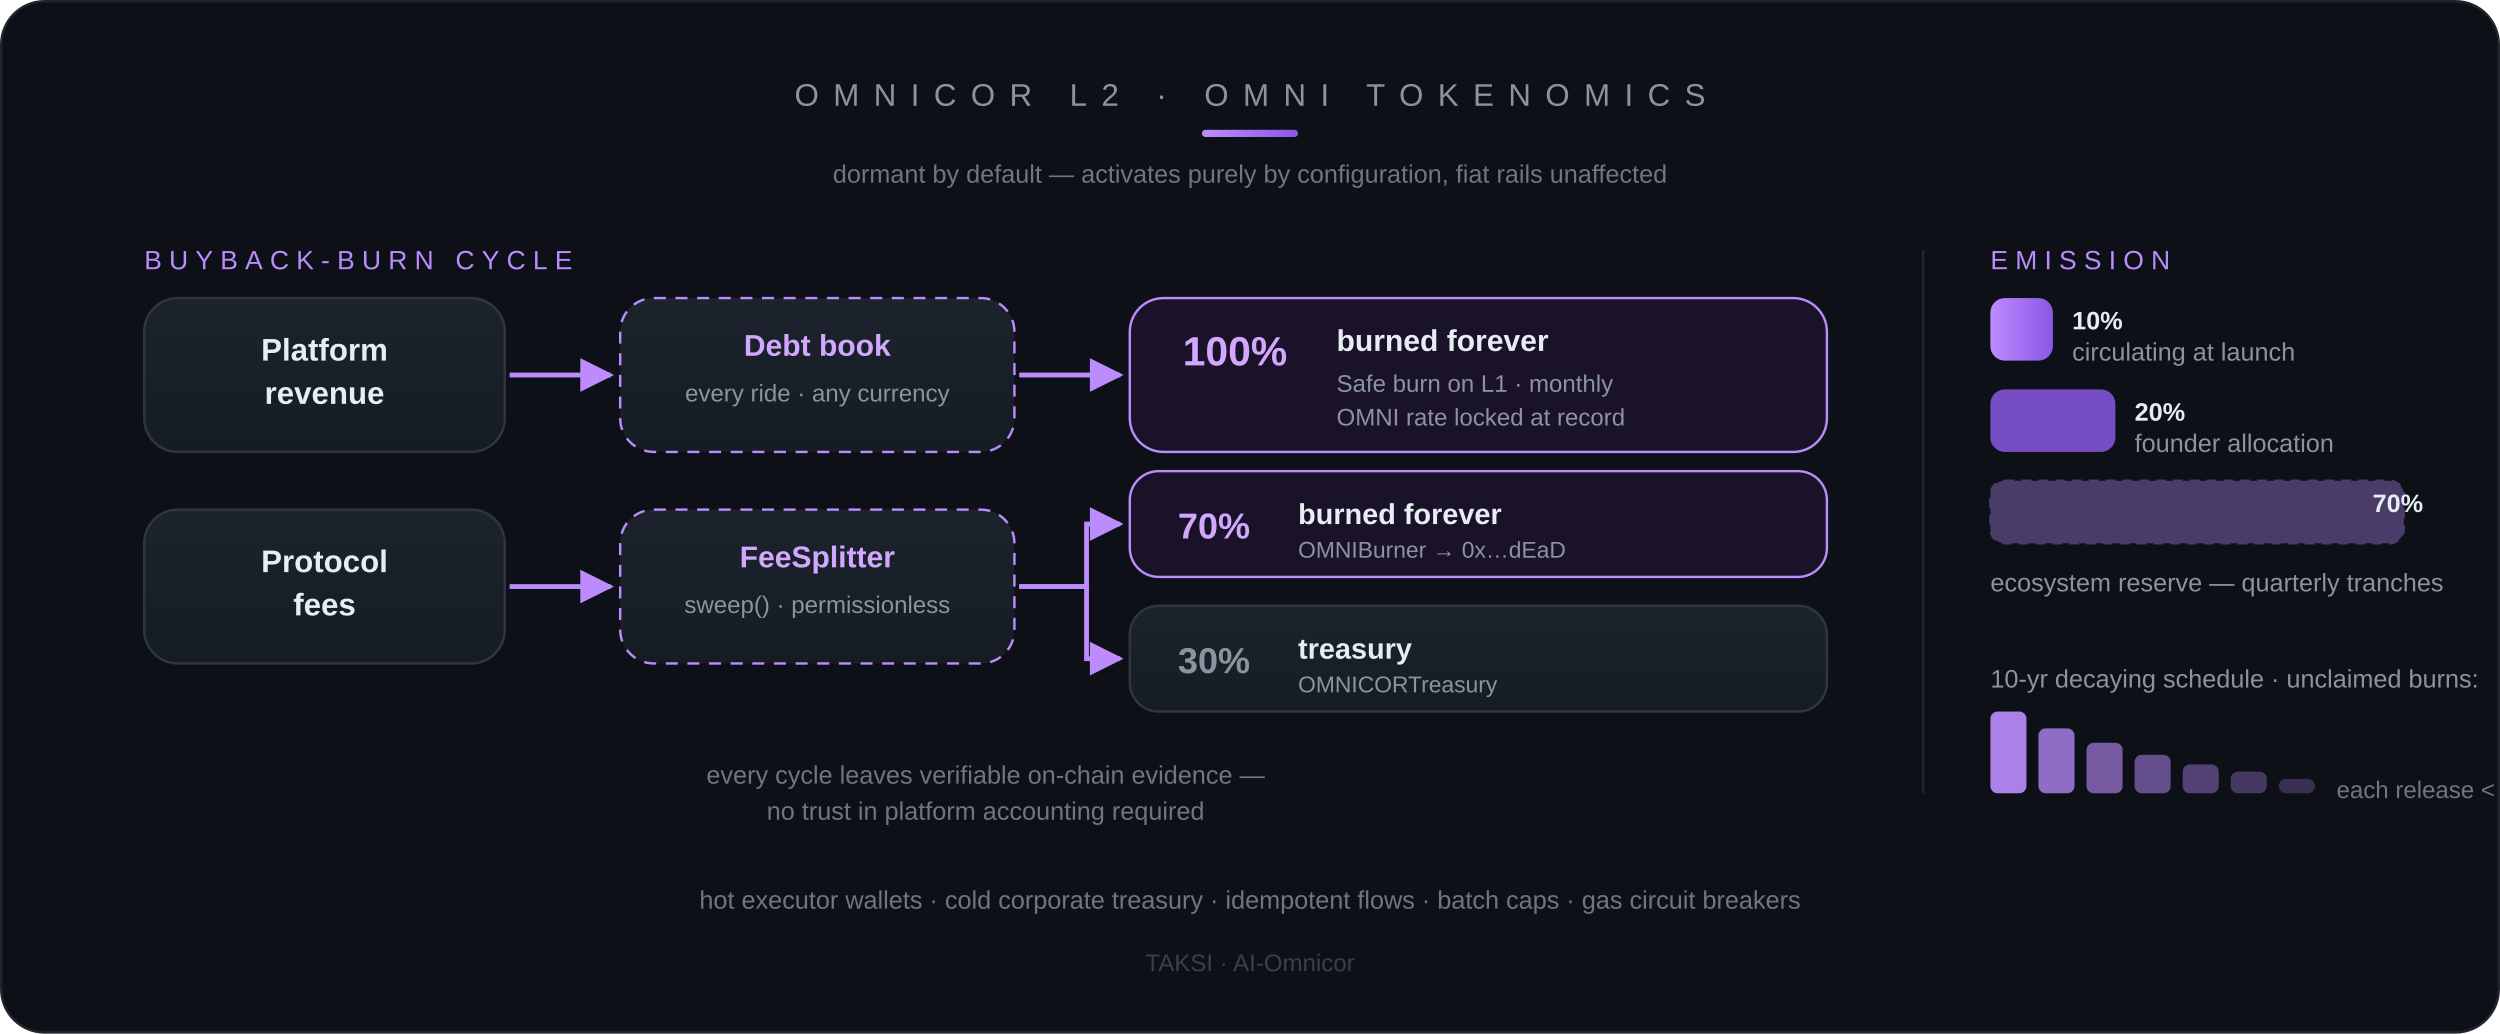
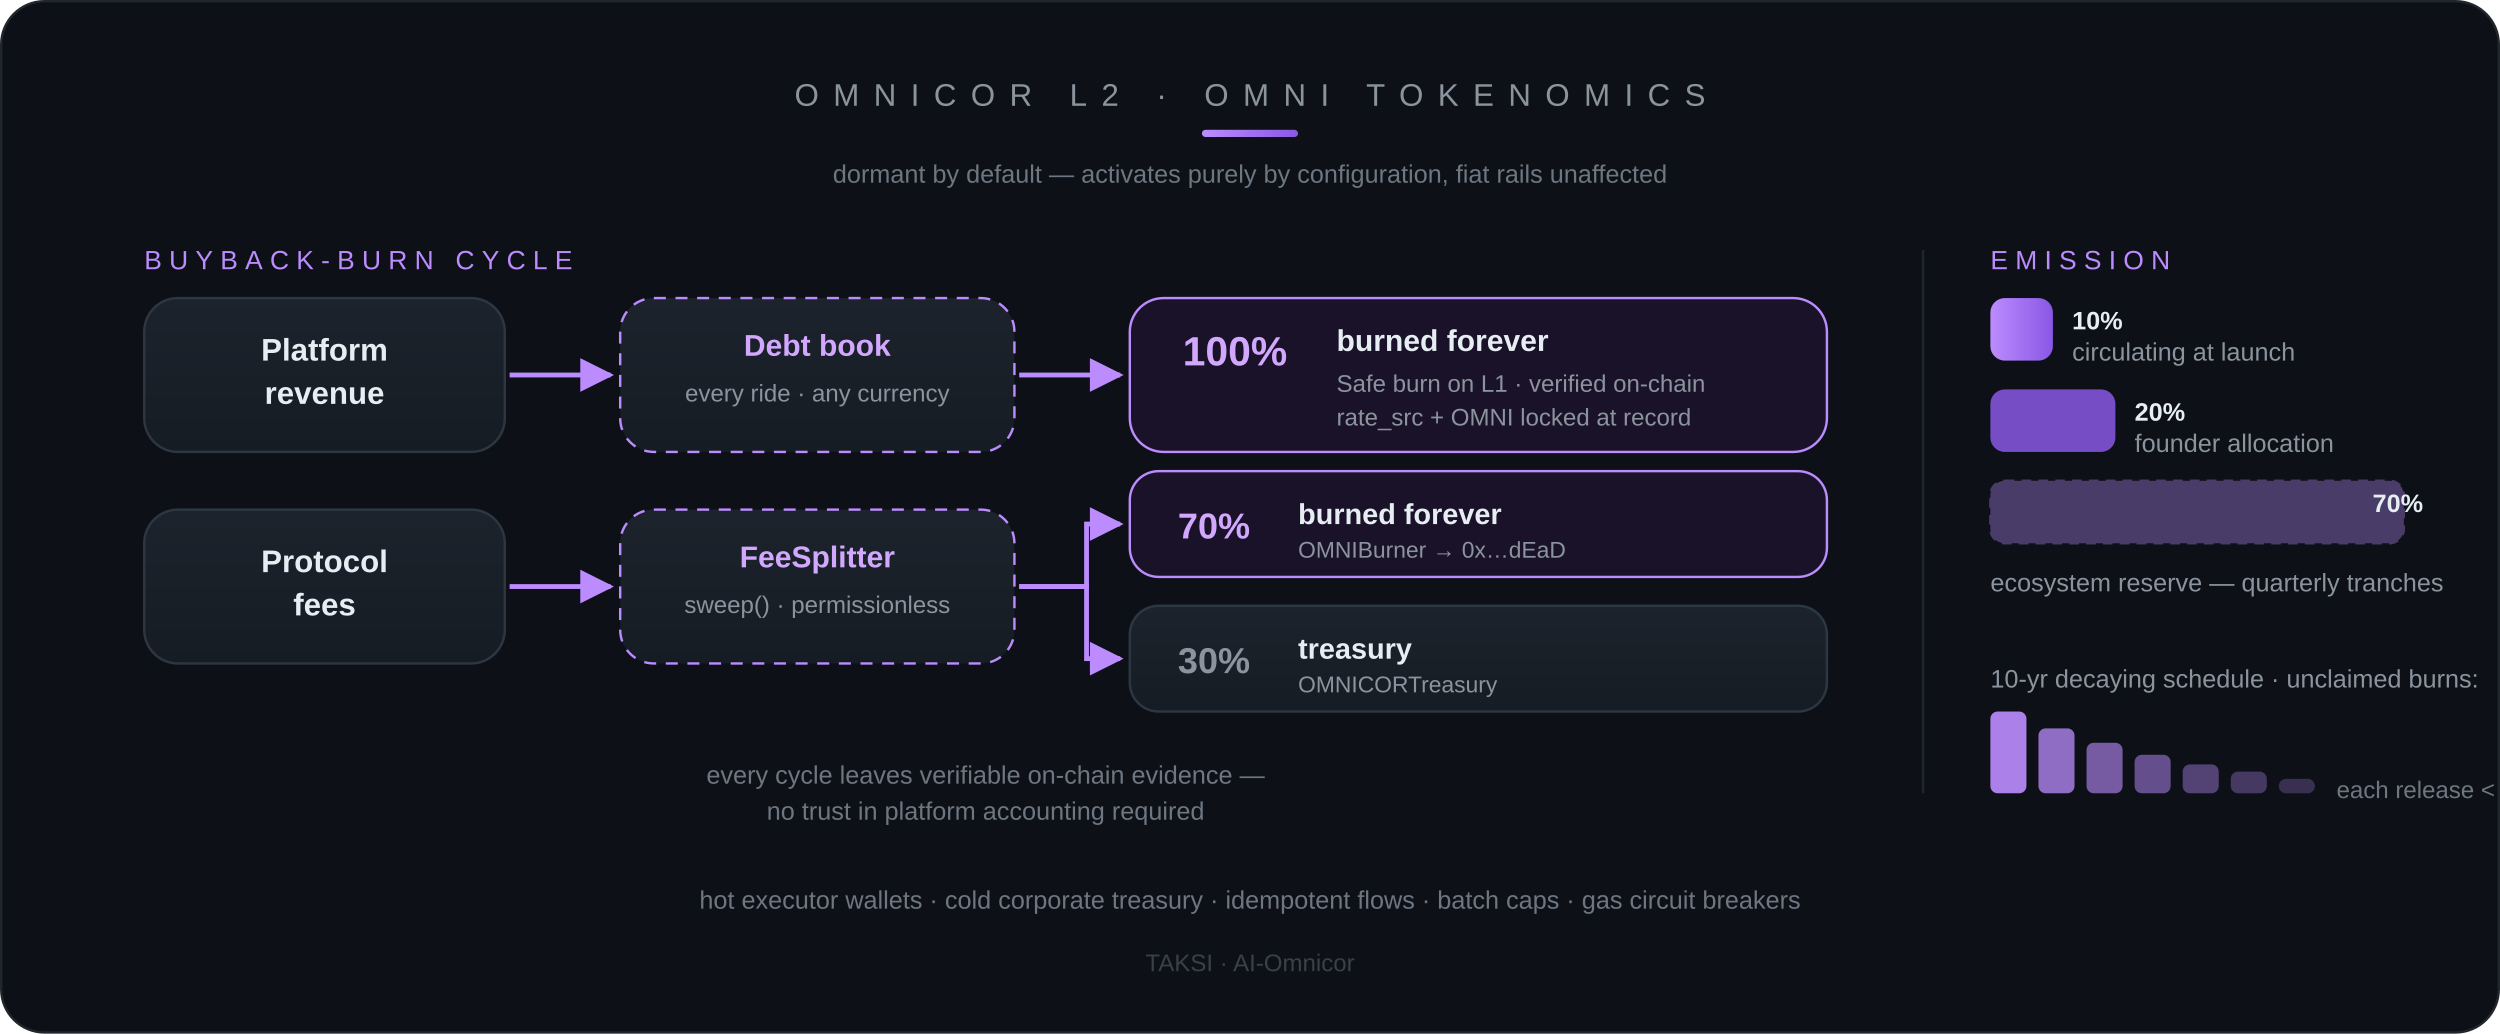
<svg xmlns="http://www.w3.org/2000/svg" width="1040" height="430" viewBox="0 0 1040 430" font-family="'Segoe UI', 'Helvetica Neue', Arial, sans-serif">
  <defs>
    <linearGradient id="ocCard" x1="0" y1="0" x2="0" y2="1">
      <stop offset="0" stop-color="#1C232C" />
      <stop offset="1" stop-color="#161C24" />
    </linearGradient>
    <linearGradient id="ocViolet" x1="0" y1="0" x2="1" y2="0">
      <stop offset="0" stop-color="#BC8CFF" />
      <stop offset="1" stop-color="#8957E5" />
    </linearGradient>
    <linearGradient id="ocGreen" x1="0" y1="0" x2="1" y2="0">
      <stop offset="0" stop-color="#2BD46B" />
      <stop offset="1" stop-color="#17A75A" />
    </linearGradient>
    <marker id="ocArrV" viewBox="0 0 10 10" refX="9" refY="5" markerWidth="7" markerHeight="7" orient="auto">
      <path d="M0,0 L10,5 L0,10 Z" fill="#BC8CFF" />
    </marker>
  </defs>
  <rect x="0.5" y="0.5" width="1039" height="429" rx="18" fill="#0D1117" stroke="#21262D" />
  <text x="520" y="44" text-anchor="middle" font-size="13" letter-spacing="6" fill="#8B949E">OMNICOR L2 · OMNI TOKENOMICS</text>
  <rect x="500" y="54" width="40" height="3" rx="1.5" fill="url(#ocViolet)" />
  <text x="520" y="76" text-anchor="middle" font-size="10.5" fill="#6E7681">dormant by default — activates purely by configuration, fiat rails unaffected</text>
  <text x="60" y="112" font-size="11" letter-spacing="3" fill="#BC8CFF">BUYBACK-BURN CYCLE</text>
  <g>
    <rect x="60" y="124" width="150" height="64" rx="14" fill="url(#ocCard)" stroke="#2D3742" />
    <text x="135" y="150" text-anchor="middle" font-size="13" font-weight="600" fill="#E6EDF3">Platform</text>
    <text x="135" y="168" text-anchor="middle" font-size="13" font-weight="600" fill="#E6EDF3">revenue</text>
  </g>
  <line x1="212" y1="156" x2="254" y2="156" stroke="#BC8CFF" stroke-width="2" marker-end="url(#ocArrV)" />
  <g>
    <rect x="258" y="124" width="164" height="64" rx="14" fill="url(#ocCard)" stroke="#BC8CFF" stroke-dasharray="5 4" />
    <text x="340" y="148" text-anchor="middle" font-size="12.5" font-weight="600" fill="#D2A8FF">Debt book</text>
    <text x="340" y="167" text-anchor="middle" font-size="10" fill="#8B949E">every ride · any currency</text>
  </g>
  <line x1="424" y1="156" x2="466" y2="156" stroke="#BC8CFF" stroke-width="2" marker-end="url(#ocArrV)" />
  <g>
    <rect x="470" y="124" width="290" height="64" rx="14" fill="#1A1228" stroke="#BC8CFF" />
    <text x="492" y="152" font-size="17" font-weight="700" fill="#D2A8FF">100%</text>
    <text x="556" y="146" font-size="12.5" font-weight="600" fill="#E6EDF3">burned forever</text>
-     <text x="556" y="163" font-size="10" fill="#8B949E">Safe burn on L1 · monthly</text>
-     <text x="556" y="177" font-size="10" fill="#8B949E">OMNI rate locked at record</text>
+     <text x="556" y="163" font-size="10" fill="#8B949E">Safe burn on L1 · verified on-chain</text>
+     <text x="556" y="177" font-size="10" fill="#8B949E">rate_src + OMNI locked at record</text>
  </g>
  <g>
    <rect x="60" y="212" width="150" height="64" rx="14" fill="url(#ocCard)" stroke="#2D3742" />
    <text x="135" y="238" text-anchor="middle" font-size="13" font-weight="600" fill="#E6EDF3">Protocol</text>
    <text x="135" y="256" text-anchor="middle" font-size="13" font-weight="600" fill="#E6EDF3">fees</text>
  </g>
  <line x1="212" y1="244" x2="254" y2="244" stroke="#BC8CFF" stroke-width="2" marker-end="url(#ocArrV)" />
  <g>
    <rect x="258" y="212" width="164" height="64" rx="14" fill="url(#ocCard)" stroke="#BC8CFF" stroke-dasharray="5 4" />
    <text x="340" y="236" text-anchor="middle" font-size="12.5" font-weight="600" fill="#D2A8FF">FeeSplitter</text>
    <text x="340" y="255" text-anchor="middle" font-size="10" fill="#8B949E">sweep() · permissionless</text>
  </g>
  <path d="M424 244 L452 244 L452 218 L466 218" fill="none" stroke="#BC8CFF" stroke-width="2" marker-end="url(#ocArrV)" />
  <path d="M424 244 L452 244 L452 274 L466 274" fill="none" stroke="#BC8CFF" stroke-width="2" marker-end="url(#ocArrV)" />
  <g>
    <rect x="470" y="196" width="290" height="44" rx="12" fill="#1A1228" stroke="#BC8CFF" />
    <text x="490" y="224" font-size="15" font-weight="700" fill="#D2A8FF">70%</text>
    <text x="540" y="218" font-size="12" font-weight="600" fill="#E6EDF3">burned forever</text>
    <text x="540" y="232" font-size="9.5" fill="#8B949E">OMNIBurner → 0x…dEaD</text>
  </g>
  <g>
    <rect x="470" y="252" width="290" height="44" rx="12" fill="url(#ocCard)" stroke="#2D3742" />
    <text x="490" y="280" font-size="15" font-weight="700" fill="#8B949E">30%</text>
    <text x="540" y="274" font-size="12" font-weight="600" fill="#E6EDF3">treasury</text>
    <text x="540" y="288" font-size="9.5" fill="#8B949E">OMNICORTreasury</text>
  </g>
  <text x="410" y="326" text-anchor="middle" font-size="10.5" fill="#6E7681">every cycle leaves verifiable on-chain evidence —</text>
  <text x="410" y="341" text-anchor="middle" font-size="10.5" fill="#6E7681">no trust in platform accounting required</text>
  <line x1="800" y1="104" x2="800" y2="330" stroke="#21262D" />
  <text x="828" y="112" font-size="11" letter-spacing="3" fill="#BC8CFF">EMISSION</text>
  <g font-size="10.5">
    <rect x="828" y="124" width="26" height="26" rx="6" fill="url(#ocViolet)" />
    <text x="862" y="137" fill="#E6EDF3" font-weight="600">10%</text>
    <text x="862" y="150" fill="#8B949E">circulating at launch</text>
    <rect x="828" y="162" width="52" height="26" rx="6" fill="#8957E5" opacity="0.85" />
    <text x="888" y="175" fill="#E6EDF3" font-weight="600">20%</text>
    <text x="888" y="188" fill="#8B949E">founder allocation</text>
    <rect x="828" y="200" width="172" height="26" rx="6" fill="#BC8CFF" opacity="0.35" stroke="#BC8CFF" stroke-dasharray="4 3" />
    <text x="1008" y="213" text-anchor="end" fill="#E6EDF3" font-weight="600">70%</text>
    <text x="828" y="246" fill="#8B949E">ecosystem reserve — quarterly tranches</text>
  </g>
  <g>
    <text x="828" y="286" font-size="10.5" fill="#8B949E">10-yr decaying schedule · unclaimed burns:</text>
    <rect x="828" y="296" width="15" height="34" rx="3" fill="#BC8CFF" opacity="0.9" />
    <rect x="848" y="303" width="15" height="27" rx="3" fill="#BC8CFF" opacity="0.75" />
    <rect x="868" y="309" width="15" height="21" rx="3" fill="#BC8CFF" opacity="0.6" />
    <rect x="888" y="314" width="15" height="16" rx="3" fill="#BC8CFF" opacity="0.5" />
    <rect x="908" y="318" width="15" height="12" rx="3" fill="#BC8CFF" opacity="0.4" />
    <rect x="928" y="321" width="15" height="9" rx="3" fill="#BC8CFF" opacity="0.32" />
    <rect x="948" y="324" width="15" height="6" rx="3" fill="#BC8CFF" opacity="0.25" />
    <text x="972" y="332" font-size="10" fill="#6E7681">each release &lt; previous</text>
  </g>
  <text x="520" y="378" text-anchor="middle" font-size="10.5" fill="#6E7681">hot executor wallets · cold corporate treasury · idempotent flows · batch caps · gas circuit breakers</text>
  <text x="520" y="404" text-anchor="middle" font-size="10" fill="#3A4048">TAKSI · AI-Omnicor</text>
</svg>
